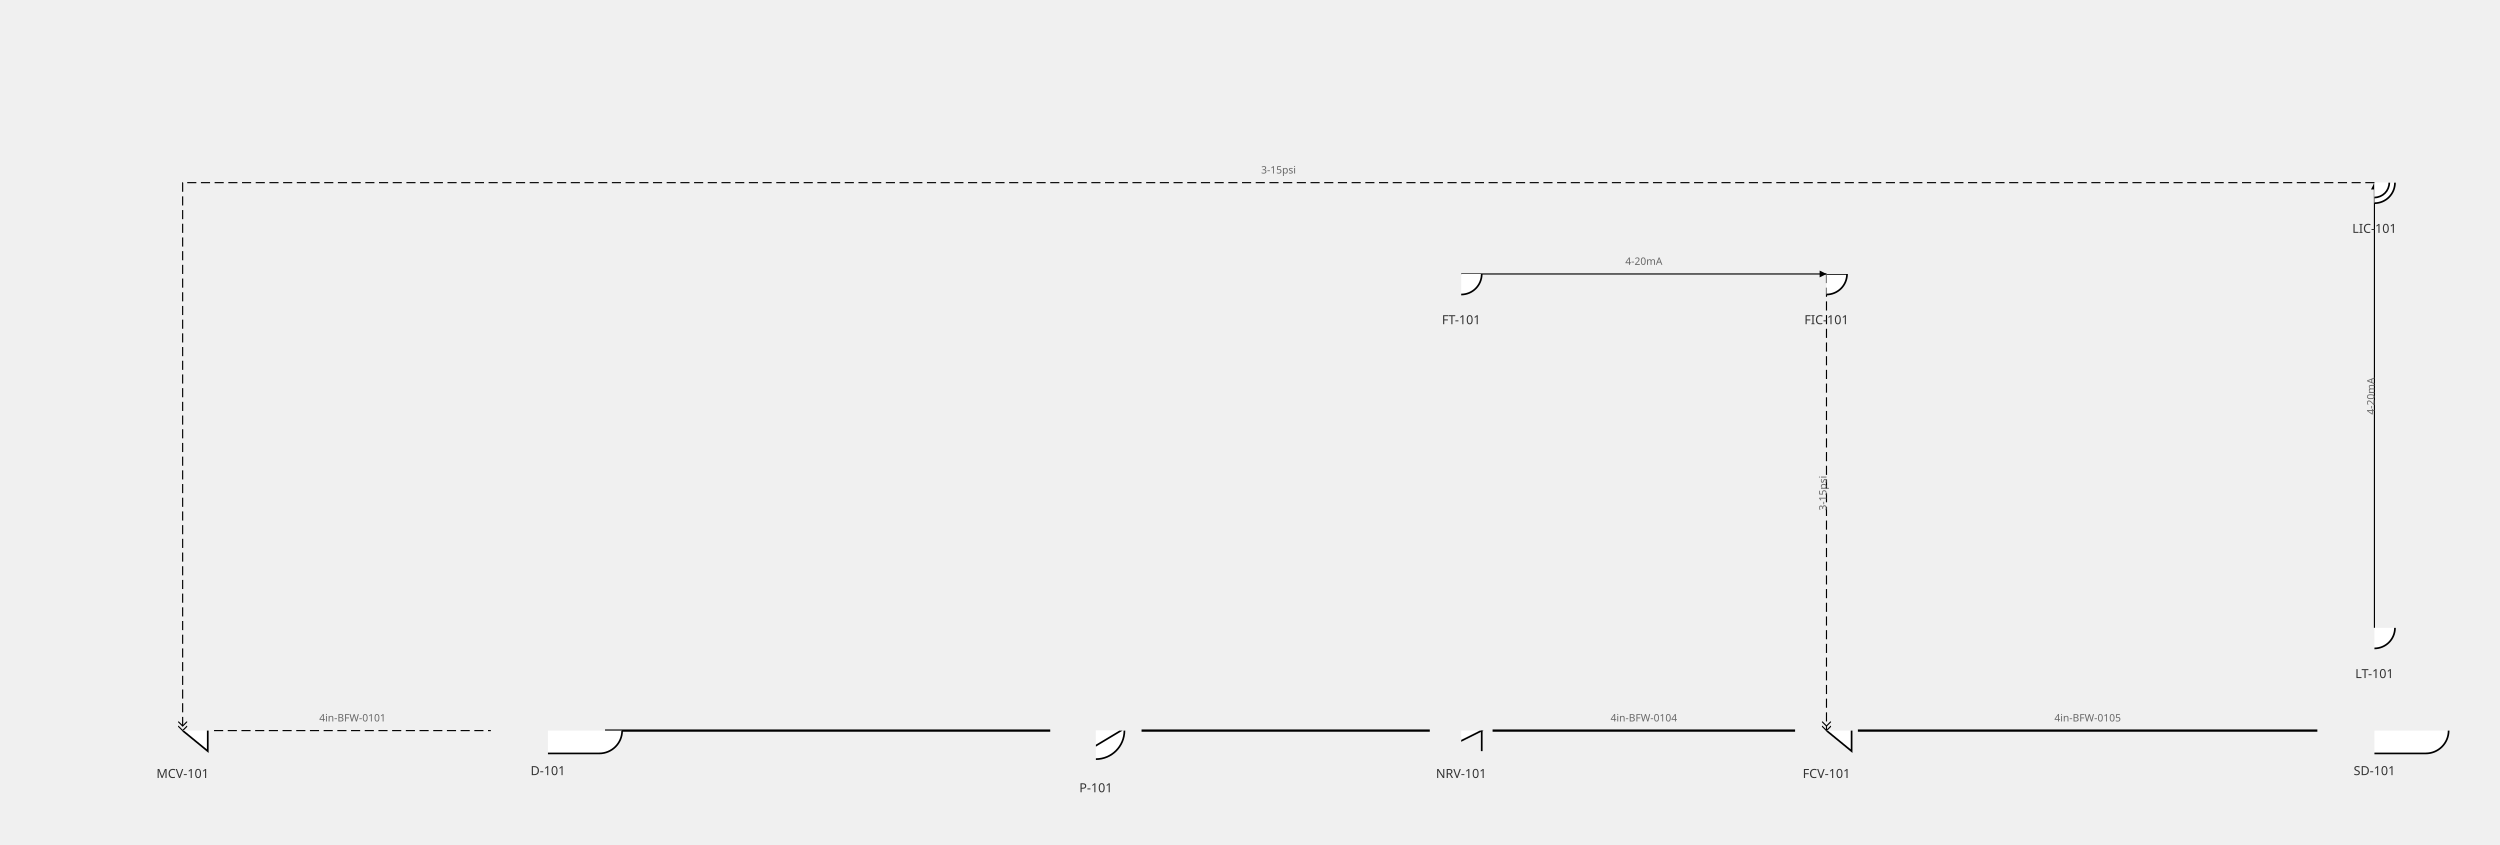
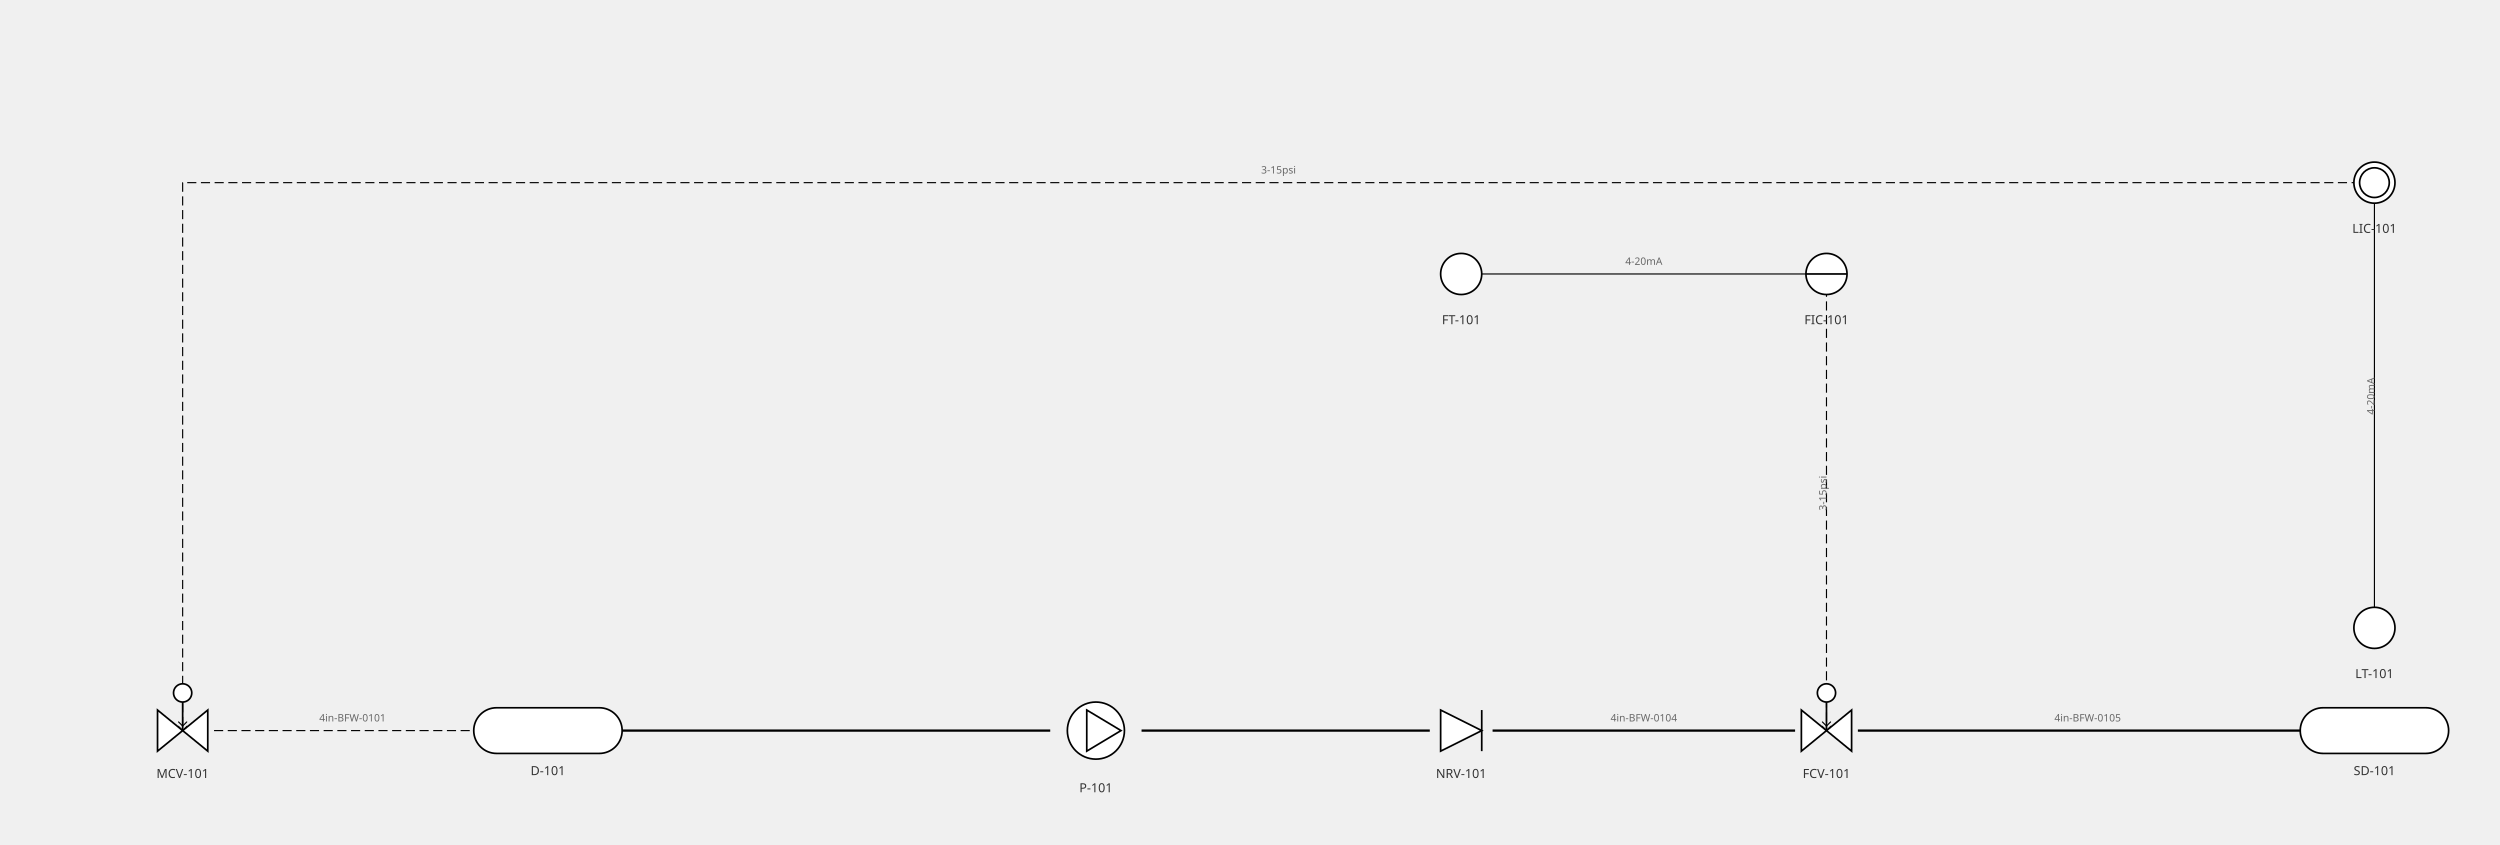
<svg xmlns="http://www.w3.org/2000/svg" xmlns:xlink="http://www.w3.org/1999/xlink" width="2190" height="740" viewBox="0 0 2190 740">
  <defs>
    <style>

    .equipment { fill: white; stroke: black; stroke-width: 1.5; }
    .valve { fill: white; stroke: black; stroke-width: 1.5; }
    .instrument { fill: white; stroke: black; stroke-width: 1.5; }
    .junction { fill: black; stroke: none; }
    .label { font-family: sans-serif; font-size: 11px; text-anchor: middle; fill: #333; }
    .line-label { font-family: sans-serif; font-size: 9px; text-anchor: middle; fill: #666; }
    .note { font-family: sans-serif; font-size: 11px; fill: #555; font-style: italic; }
    .line-process { fill: none; stroke: black; stroke-width: 2; }
    .line-utility { fill: none; stroke: black; stroke-width: 1; stroke-dasharray: 8,4; }
    .line-drain { fill: none; stroke: black; stroke-width: 1; stroke-dasharray: 4,2; }
    .line-vent { fill: none; stroke: black; stroke-width: 1; stroke-dasharray: 2,3; }
    .signal-electrical { fill: none; stroke: black; stroke-width: 1; }
    .signal-pneumatic { fill: none; stroke: black; stroke-width: 1; stroke-dasharray: 8,4; }
    .signal-hydraulic { fill: none; stroke: black; stroke-width: 1; stroke-dasharray: 10,2,1,2; }
    .signal-digital { fill: none; stroke: black; stroke-width: 1; stroke-dasharray: 6,2,1,2; }
    </style>
    <marker id="arrow-end" markerWidth="8" markerHeight="8" refX="6" refY="3" orient="auto">
      <path d="M 0 0 L 6 3 L 0 6 Z" fill="black" />
    </marker>
    <marker id="arrow-end-pneumatic" markerWidth="10" markerHeight="8" refX="8" refY="4" orient="auto">
      <path d="M 0 0 L 4 4 L 0 8" fill="none" stroke="black" stroke-width="1" />
      <path d="M 4 0 L 8 4 L 4 8" fill="none" stroke="black" stroke-width="1" />
    </marker>
-     <symbol id="sym-vessel">
+     <symbol id="sym-vessel" overflow="visible">
      <path d="M -45 -20 A 20 20 0 0 0 -45 20 L 45 20 A 20 20 0 0 0 45 -20 Z" fill="inherit" stroke="inherit" />
    </symbol>
-     <symbol id="sym-pump">
+     <symbol id="sym-pump" overflow="visible">
      <circle cx="0.0" cy="0.0" r="25.0" fill="inherit" stroke="inherit" />
      <path d="M -8 -18 L 22 0 L -8 18 Z" fill="inherit" stroke="inherit" />
    </symbol>
-     <symbol id="sym-check_valve">
+     <symbol id="sym-check_valve" overflow="visible">
      <path d="M -18 -18 L 18 0 L -18 18 Z" fill="inherit" stroke="inherit" />
      <line x1="18.0" y1="-18.0" x2="18.0" y2="18.0" fill="none" stroke="inherit" />
    </symbol>
-     <symbol id="sym-control_valve">
+     <symbol id="sym-control_valve" overflow="visible">
      <path d="M -22 -18 L 0 0 L -22 18 Z M 22 -18 L 0 0 L 22 18 Z" fill="inherit" stroke="inherit" />
      <line x1="0.0" y1="0.0" x2="0.0" y2="-26.0" fill="none" stroke="inherit" />
      <circle cx="0.0" cy="-33.0" r="8.0" fill="inherit" stroke="inherit" />
    </symbol>
-     <symbol id="sym-instr_field">
+     <symbol id="sym-instr_field" overflow="visible">
      <circle cx="0.0" cy="0.0" r="18.0" fill="inherit" stroke="inherit" />
    </symbol>
-     <symbol id="sym-instr_panel">
+     <symbol id="sym-instr_panel" overflow="visible">
      <circle cx="0.0" cy="0.0" r="18.0" fill="inherit" stroke="inherit" />
      <line x1="-18.0" y1="0.0" x2="18.0" y2="0.0" fill="none" stroke="inherit" />
    </symbol>
-     <symbol id="sym-instr_control_room">
+     <symbol id="sym-instr_control_room" overflow="visible">
      <circle cx="0.0" cy="0.0" r="18.0" fill="inherit" stroke="inherit" />
      <circle cx="0.0" cy="0.0" r="13.0" fill="inherit" stroke="inherit" />
    </symbol>
  </defs>
  <g id="lines">
    <polyline points="187.5,640.0 430.0,640.0" class="line-utility" />
    <polyline points="530.0,640.0 920.0,640.0" class="line-process" />
    <polyline points="1000.0,640.0 1252.5,640.0" class="line-process" />
    <polyline points="1307.5,640.0 1572.5,640.0" class="line-process" />
    <polyline points="1627.5,640.0 2030.0,640.0" class="line-process" />
  </g>
  <g id="signals">
    <polyline points="1280.0,240.0 1600.0,240.0" class="signal-electrical" marker-end="url(#arrow-end)" />
    <polyline points="1600.0,240.0 1600.0,640.0" class="signal-pneumatic" marker-end="url(#arrow-end-pneumatic)" />
    <polyline points="2080.0,550.0 2080.0,160.0" class="signal-electrical" marker-end="url(#arrow-end)" />
    <polyline points="2080.0,160.0 160.0,160.0 160.0,640.0" class="signal-pneumatic" marker-end="url(#arrow-end-pneumatic)" />
  </g>
  <g id="symbols">
    <use id="D101" href="#sym-vessel" xlink:href="#sym-vessel" class="equipment" transform="translate(480.0,640.0)" />
    <use id="P101" href="#sym-pump" xlink:href="#sym-pump" class="equipment" transform="translate(960.0,640.0)" />
    <use id="NRV101" href="#sym-check_valve" xlink:href="#sym-check_valve" class="valve" transform="translate(1280.0,640.0)" />
    <use id="FCV101" href="#sym-control_valve" xlink:href="#sym-control_valve" class="valve" transform="translate(1600.0,640.0)" />
    <use id="SD101" href="#sym-vessel" xlink:href="#sym-vessel" class="equipment" transform="translate(2080.0,640.0)" />
    <use id="MCV101" href="#sym-control_valve" xlink:href="#sym-control_valve" class="valve" transform="translate(160.0,640.0)" />
    <use id="FT101" href="#sym-instr_field" xlink:href="#sym-instr_field" class="instrument" transform="translate(1280.0,240.0)" />
    <use id="FIC101" href="#sym-instr_panel" xlink:href="#sym-instr_panel" class="instrument" transform="translate(1600.0,240.0)" />
    <use id="LT101" href="#sym-instr_field" xlink:href="#sym-instr_field" class="instrument" transform="translate(2080.0,550.0)" />
    <use id="LIC101" href="#sym-instr_control_room" xlink:href="#sym-instr_control_room" class="instrument" transform="translate(2080.0,160.0)" />
  </g>
  <g id="labels">
    <text x="480.0" y="679.0" class="label">D-101</text>
    <text x="960.0" y="694.0" class="label">P-101</text>
    <text x="1280.0" y="681.5" class="label">NRV-101</text>
    <text x="1600.0" y="681.5" class="label">FCV-101</text>
    <text x="2080.0" y="679.0" class="label">SD-101</text>
    <text x="160.0" y="681.5" class="label">MCV-101</text>
    <text x="1280.0" y="284.0" class="label">FT-101</text>
    <text x="1600.0" y="284.0" class="label">FIC-101</text>
    <text x="2080.0" y="594.0" class="label">LT-101</text>
    <text x="2080.0" y="204.0" class="label">LIC-101</text>
    <text x="308.8" y="632.0" class="line-label">4in-BFW-0101</text>
    <text x="1440.0" y="632.0" class="line-label">4in-BFW-0104</text>
    <text x="1828.8" y="632.0" class="line-label">4in-BFW-0105</text>
    <text x="1440.0" y="232.0" class="line-label">4-20mA</text>
    <text x="1600.0" y="432.0" class="line-label" transform="rotate(-90,1600.0,432.0)">3-15psi</text>
    <text x="2080.0" y="347.0" class="line-label" transform="rotate(-90,2080.0,347.0)">4-20mA</text>
    <text x="1120.0" y="152.0" class="line-label">3-15psi</text>
  </g>
  <g id="notes">
  </g>
</svg>
